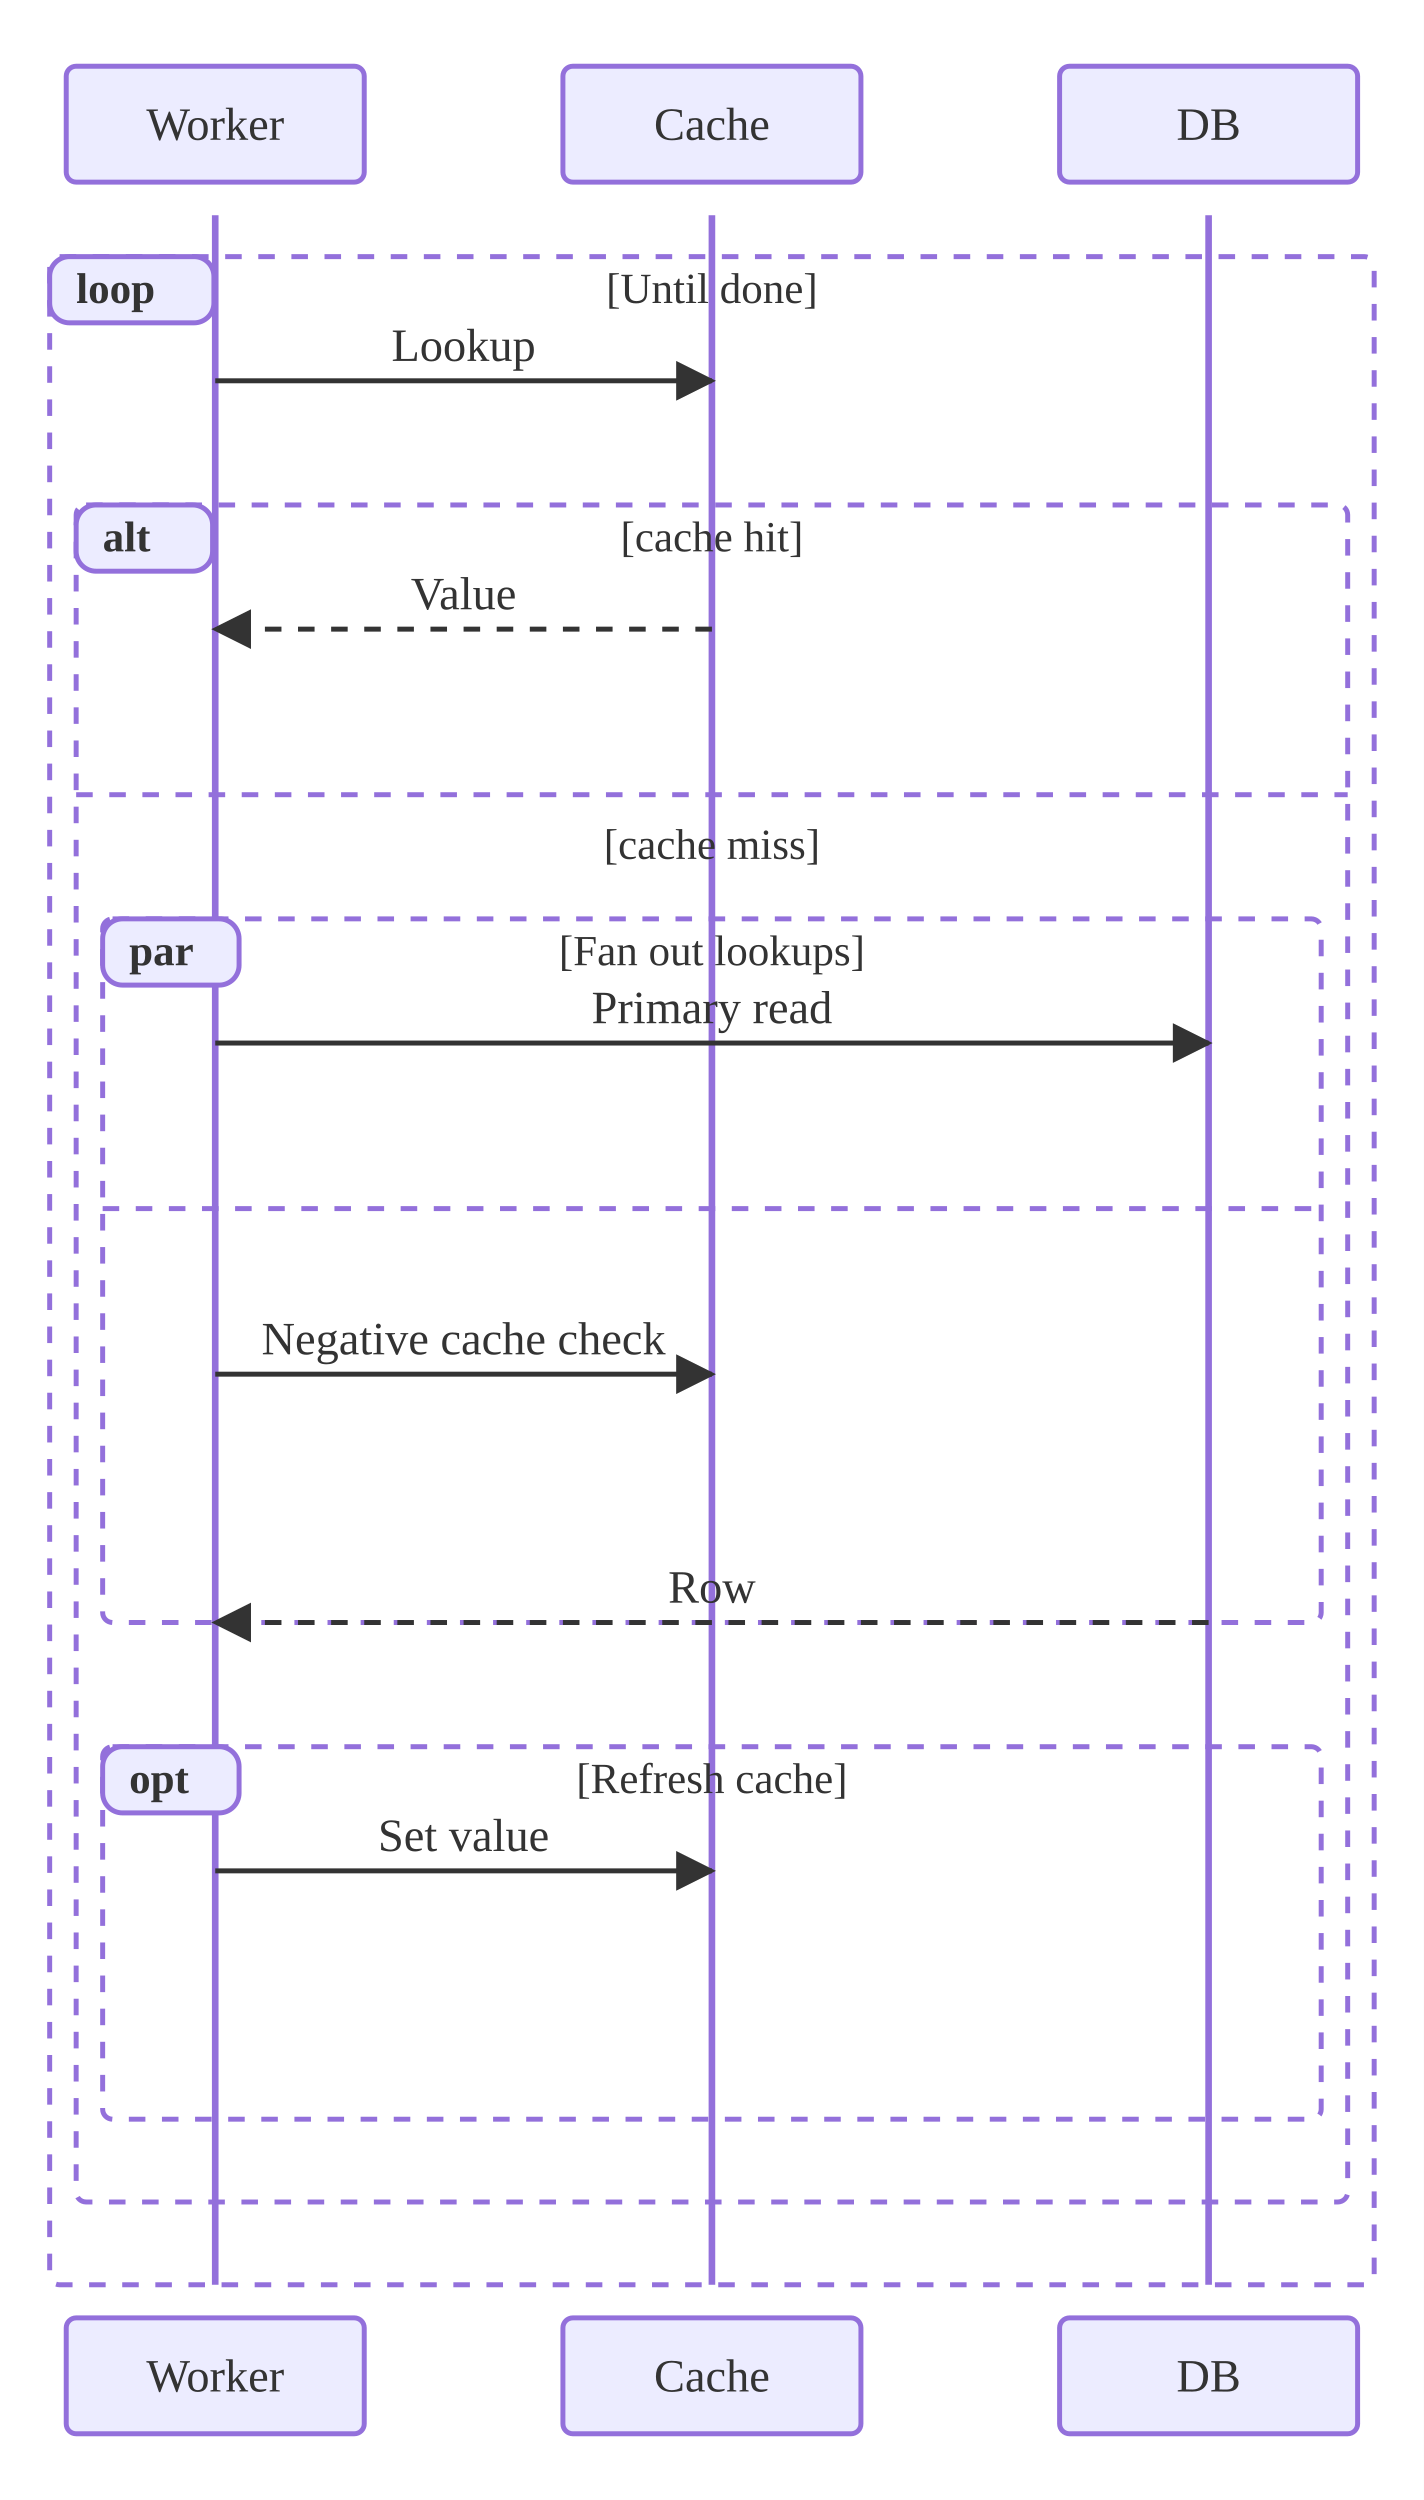
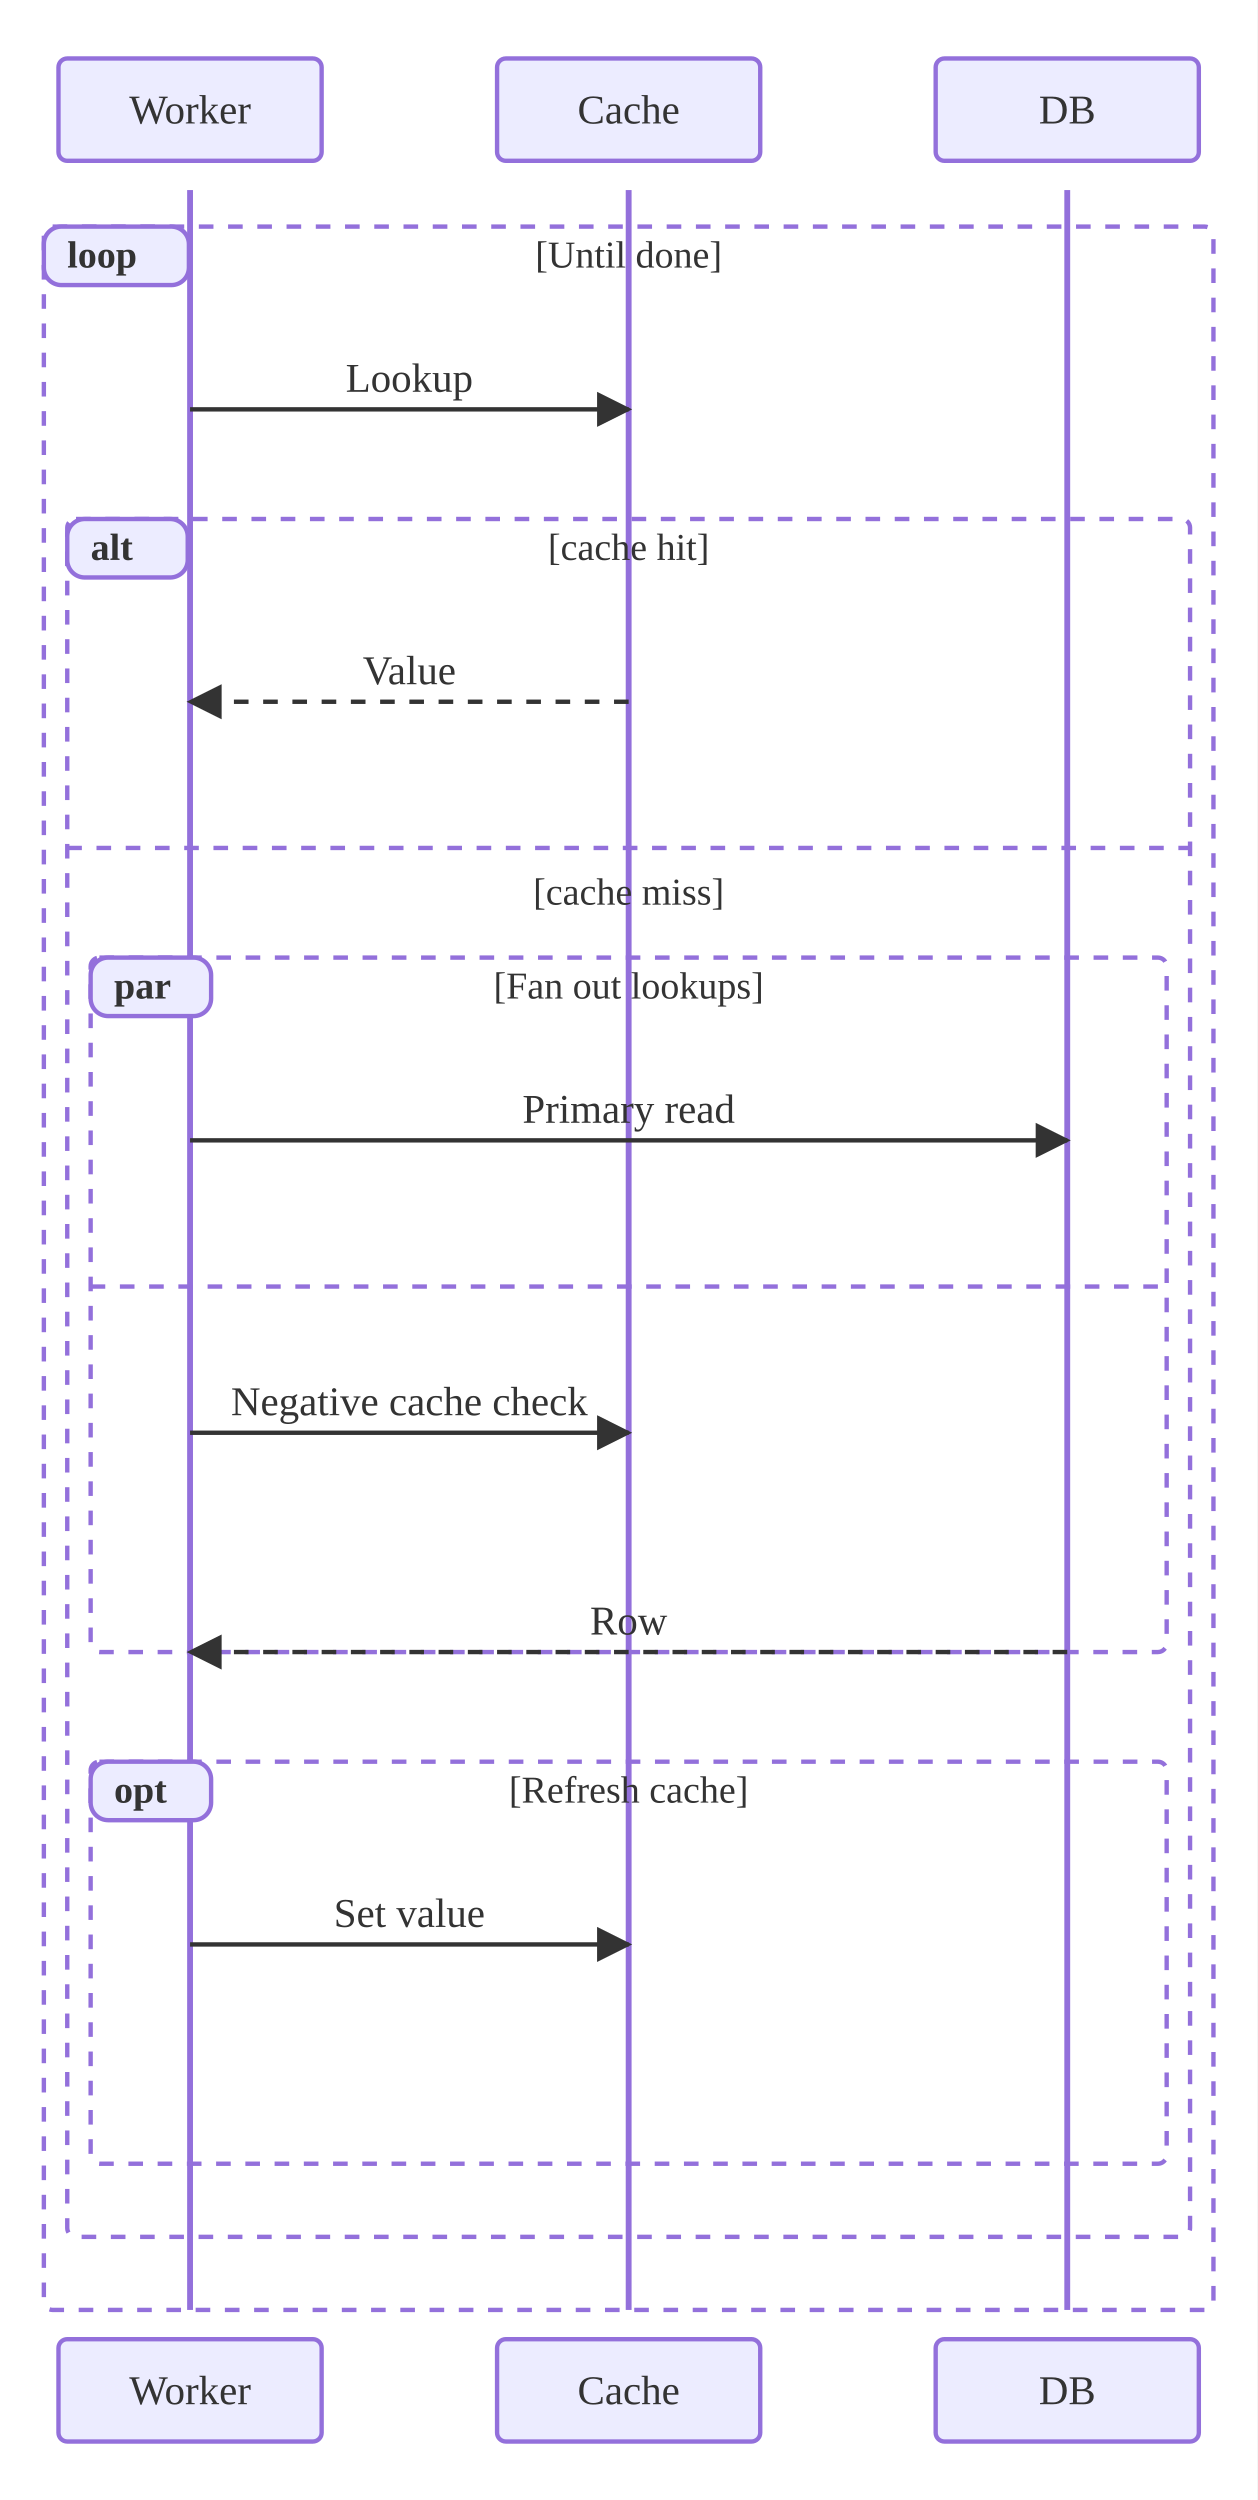
- <svg xmlns="http://www.w3.org/2000/svg" viewBox="0 0 430.00 755.00">
+ <svg xmlns="http://www.w3.org/2000/svg" viewBox="0 0 430.00 855.00">
  <defs>
    <marker id="seq-arrow-solid" viewBox="0 0 10 10" refX="9.00" refY="5.00" markerWidth="8.00" markerHeight="8.00" orient="auto">
      <polygon points="0,0 10,5 0,10" style="fill:#333" />
    </marker>
    <marker id="seq-arrow-dashed" viewBox="0 0 10 10" refX="9.00" refY="5.00" markerWidth="8.00" markerHeight="8.00" orient="auto">
      <polygon points="0,0 10,5 0,10" style="fill:#333" />
    </marker>
    <marker id="seq-arrow-solid-cross" viewBox="0 0 10 10" refX="5.00" refY="5.00" markerWidth="10.00" markerHeight="10.00" orient="auto">
      <path d="M2,2 L8,8 M2,8 L8,2" style="stroke:#333;stroke-width:1.5;fill:none" />
    </marker>
    <marker id="seq-arrow-dashed-cross" viewBox="0 0 10 10" refX="5.00" refY="5.00" markerWidth="10.00" markerHeight="10.00" orient="auto">
      <path d="M2,2 L8,8 M2,8 L8,2" style="stroke:#333;stroke-width:1.5;fill:none" />
    </marker>
    <marker id="seq-arrow-solid-open" viewBox="0 0 10 10" refX="10.00" refY="5.00" markerWidth="8.00" markerHeight="8.00" orient="auto">
      <polyline points="0,1 10,5 0,9" style="stroke:#333;stroke-width:1.5;fill:none" />
    </marker>
    <marker id="seq-arrow-dashed-open" viewBox="0 0 10 10" refX="10.00" refY="5.00" markerWidth="8.00" markerHeight="8.00" orient="auto">
      <polyline points="0,1 10,5 0,9" style="stroke:#333;stroke-width:1.5;fill:none" />
    </marker>
  </defs>
-   <rect x="0.00" y="0.00" width="430.00" height="755.00" style="fill:white;stroke:none" />
-   <line x1="65.00" y1="65.00" x2="65.00" y2="690.00" style="stroke:#9370DB;stroke-width:2.0" />
-   <line x1="215.00" y1="65.00" x2="215.00" y2="690.00" style="stroke:#9370DB;stroke-width:2.0" />
-   <line x1="365.00" y1="65.00" x2="365.00" y2="690.00" style="stroke:#9370DB;stroke-width:2.0" />
-   <line x1="65.00" y1="115.00" x2="215.00" y2="115.00" style="stroke:#333;stroke-width:1.5;fill:none" marker-end="url(#seq-arrow-solid)" />
-   <text x="140.00" y="109.00" text-anchor="middle" dominant-baseline="auto" style="fill:#333;font-size:14px">Lookup</text>
-   <line x1="215.00" y1="190.00" x2="65.00" y2="190.00" style="stroke:#333;stroke-width:1.5;fill:none;stroke-dasharray:5,5" marker-end="url(#seq-arrow-dashed)" />
-   <text x="140.00" y="184.00" text-anchor="middle" dominant-baseline="auto" style="fill:#333;font-size:14px">Value</text>
-   <line x1="65.00" y1="315.00" x2="365.00" y2="315.00" style="stroke:#333;stroke-width:1.5;fill:none" marker-end="url(#seq-arrow-solid)" />
-   <text x="215.00" y="309.00" text-anchor="middle" dominant-baseline="auto" style="fill:#333;font-size:14px">Primary read</text>
-   <line x1="65.00" y1="415.00" x2="215.00" y2="415.00" style="stroke:#333;stroke-width:1.5;fill:none" marker-end="url(#seq-arrow-solid)" />
-   <text x="140.00" y="409.00" text-anchor="middle" dominant-baseline="auto" style="fill:#333;font-size:14px">Negative cache check</text>
-   <rect x="31.00" y="277.50" width="368.00" height="212.50" rx="3.00" ry="3.00" style="fill:none;stroke:#9370DB;stroke-width:1.5;stroke-dasharray:5,5" />
-   <rect x="31.00" y="277.50" width="41.20" height="20.00" rx="6.00" ry="6.00" style="fill:#ECECFF;stroke:#9370DB;stroke-width:1.5" />
-   <text x="39.00" y="291.50" text-anchor="start" dominant-baseline="auto" style="fill:#333;font-size:13px;font-weight:bold">par</text>
-   <text x="215.00" y="291.50" text-anchor="middle" dominant-baseline="auto" style="fill:#333;font-size:13px">[Fan out lookups]</text>
-   <line x1="31.00" y1="365.00" x2="399.00" y2="365.00" style="stroke:#9370DB;stroke-width:1.5;stroke-dasharray:5,5" />
-   <line x1="365.00" y1="490.00" x2="65.00" y2="490.00" style="stroke:#333;stroke-width:1.5;fill:none;stroke-dasharray:5,5" marker-end="url(#seq-arrow-dashed)" />
-   <text x="215.00" y="484.00" text-anchor="middle" dominant-baseline="auto" style="fill:#333;font-size:14px">Row</text>
-   <line x1="65.00" y1="565.00" x2="215.00" y2="565.00" style="stroke:#333;stroke-width:1.5;fill:none" marker-end="url(#seq-arrow-solid)" />
-   <text x="140.00" y="559.00" text-anchor="middle" dominant-baseline="auto" style="fill:#333;font-size:14px">Set value</text>
-   <rect x="31.00" y="527.50" width="368.00" height="112.50" rx="3.00" ry="3.00" style="fill:none;stroke:#9370DB;stroke-width:1.5;stroke-dasharray:5,5" />
-   <rect x="31.00" y="527.50" width="41.20" height="20.00" rx="6.00" ry="6.00" style="fill:#ECECFF;stroke:#9370DB;stroke-width:1.5" />
-   <text x="39.00" y="541.50" text-anchor="start" dominant-baseline="auto" style="fill:#333;font-size:13px;font-weight:bold">opt</text>
-   <text x="215.00" y="541.50" text-anchor="middle" dominant-baseline="auto" style="fill:#333;font-size:13px">[Refresh cache]</text>
-   <rect x="23.00" y="152.50" width="384.00" height="512.50" rx="3.00" ry="3.00" style="fill:none;stroke:#9370DB;stroke-width:1.5;stroke-dasharray:5,5" />
-   <rect x="23.00" y="152.50" width="41.20" height="20.00" rx="6.00" ry="6.00" style="fill:#ECECFF;stroke:#9370DB;stroke-width:1.5" />
-   <text x="31.00" y="166.50" text-anchor="start" dominant-baseline="auto" style="fill:#333;font-size:13px;font-weight:bold">alt</text>
-   <text x="215.00" y="166.50" text-anchor="middle" dominant-baseline="auto" style="fill:#333;font-size:13px">[cache hit]</text>
-   <line x1="23.00" y1="240.00" x2="407.00" y2="240.00" style="stroke:#9370DB;stroke-width:1.5;stroke-dasharray:5,5" />
-   <text x="215.00" y="255.00" text-anchor="middle" dominant-baseline="central" style="fill:#333;font-size:13px">[cache miss]</text>
-   <rect x="15.00" y="77.50" width="400.00" height="612.50" rx="3.00" ry="3.00" style="fill:none;stroke:#9370DB;stroke-width:1.5;stroke-dasharray:5,5" />
+   <rect x="0.00" y="0.00" width="430.00" height="855.00" style="fill:white;stroke:none" />
+   <line x1="65.00" y1="65.00" x2="65.00" y2="790.00" style="stroke:#9370DB;stroke-width:2.0" />
+   <line x1="215.00" y1="65.00" x2="215.00" y2="790.00" style="stroke:#9370DB;stroke-width:2.0" />
+   <line x1="365.00" y1="65.00" x2="365.00" y2="790.00" style="stroke:#9370DB;stroke-width:2.0" />
+   <line x1="65.00" y1="140.00" x2="215.00" y2="140.00" style="stroke:#333;stroke-width:1.5;fill:none" marker-end="url(#seq-arrow-solid)" />
+   <text x="140.00" y="134.00" text-anchor="middle" dominant-baseline="auto" style="fill:#333;font-size:14px">Lookup</text>
+   <line x1="215.00" y1="240.00" x2="65.00" y2="240.00" style="stroke:#333;stroke-width:1.5;fill:none;stroke-dasharray:5,5" marker-end="url(#seq-arrow-dashed)" />
+   <text x="140.00" y="234.00" text-anchor="middle" dominant-baseline="auto" style="fill:#333;font-size:14px">Value</text>
+   <line x1="65.00" y1="390.00" x2="365.00" y2="390.00" style="stroke:#333;stroke-width:1.5;fill:none" marker-end="url(#seq-arrow-solid)" />
+   <text x="215.00" y="384.00" text-anchor="middle" dominant-baseline="auto" style="fill:#333;font-size:14px">Primary read</text>
+   <line x1="65.00" y1="490.00" x2="215.00" y2="490.00" style="stroke:#333;stroke-width:1.5;fill:none" marker-end="url(#seq-arrow-solid)" />
+   <text x="140.00" y="484.00" text-anchor="middle" dominant-baseline="auto" style="fill:#333;font-size:14px">Negative cache check</text>
+   <rect x="31.00" y="327.50" width="368.00" height="237.50" rx="3.00" ry="3.00" style="fill:none;stroke:#9370DB;stroke-width:1.5;stroke-dasharray:5,5" />
+   <rect x="31.00" y="327.50" width="41.20" height="20.00" rx="6.00" ry="6.00" style="fill:#ECECFF;stroke:#9370DB;stroke-width:1.5" />
+   <text x="39.00" y="341.50" text-anchor="start" dominant-baseline="auto" style="fill:#333;font-size:13px;font-weight:bold">par</text>
+   <text x="215.00" y="341.50" text-anchor="middle" dominant-baseline="auto" style="fill:#333;font-size:13px">[Fan out lookups]</text>
+   <line x1="31.00" y1="440.00" x2="399.00" y2="440.00" style="stroke:#9370DB;stroke-width:1.5;stroke-dasharray:5,5" />
+   <line x1="365.00" y1="565.00" x2="65.00" y2="565.00" style="stroke:#333;stroke-width:1.5;fill:none;stroke-dasharray:5,5" marker-end="url(#seq-arrow-dashed)" />
+   <text x="215.00" y="559.00" text-anchor="middle" dominant-baseline="auto" style="fill:#333;font-size:14px">Row</text>
+   <line x1="65.00" y1="665.00" x2="215.00" y2="665.00" style="stroke:#333;stroke-width:1.5;fill:none" marker-end="url(#seq-arrow-solid)" />
+   <text x="140.00" y="659.00" text-anchor="middle" dominant-baseline="auto" style="fill:#333;font-size:14px">Set value</text>
+   <rect x="31.00" y="602.50" width="368.00" height="137.50" rx="3.00" ry="3.00" style="fill:none;stroke:#9370DB;stroke-width:1.5;stroke-dasharray:5,5" />
+   <rect x="31.00" y="602.50" width="41.20" height="20.00" rx="6.00" ry="6.00" style="fill:#ECECFF;stroke:#9370DB;stroke-width:1.5" />
+   <text x="39.00" y="616.50" text-anchor="start" dominant-baseline="auto" style="fill:#333;font-size:13px;font-weight:bold">opt</text>
+   <text x="215.00" y="616.50" text-anchor="middle" dominant-baseline="auto" style="fill:#333;font-size:13px">[Refresh cache]</text>
+   <rect x="23.00" y="177.50" width="384.00" height="587.50" rx="3.00" ry="3.00" style="fill:none;stroke:#9370DB;stroke-width:1.5;stroke-dasharray:5,5" />
+   <rect x="23.00" y="177.50" width="41.20" height="20.00" rx="6.00" ry="6.00" style="fill:#ECECFF;stroke:#9370DB;stroke-width:1.5" />
+   <text x="31.00" y="191.50" text-anchor="start" dominant-baseline="auto" style="fill:#333;font-size:13px;font-weight:bold">alt</text>
+   <text x="215.00" y="191.50" text-anchor="middle" dominant-baseline="auto" style="fill:#333;font-size:13px">[cache hit]</text>
+   <line x1="23.00" y1="290.00" x2="407.00" y2="290.00" style="stroke:#9370DB;stroke-width:1.5;stroke-dasharray:5,5" />
+   <text x="215.00" y="305.00" text-anchor="middle" dominant-baseline="central" style="fill:#333;font-size:13px">[cache miss]</text>
+   <rect x="15.00" y="77.50" width="400.00" height="712.50" rx="3.00" ry="3.00" style="fill:none;stroke:#9370DB;stroke-width:1.5;stroke-dasharray:5,5" />
  <rect x="15.00" y="77.50" width="49.60" height="20.00" rx="6.00" ry="6.00" style="fill:#ECECFF;stroke:#9370DB;stroke-width:1.5" />
  <text x="23.00" y="91.50" text-anchor="start" dominant-baseline="auto" style="fill:#333;font-size:13px;font-weight:bold">loop</text>
  <text x="215.00" y="91.50" text-anchor="middle" dominant-baseline="auto" style="fill:#333;font-size:13px">[Until done]</text>
  <rect x="20.00" y="20.00" width="90.00" height="35.00" rx="3.00" ry="3.00" style="fill:#ECECFF;stroke:#9370DB;stroke-width:1.5" />
  <text x="65.00" y="37.50" text-anchor="middle" dominant-baseline="central" style="fill:#333;font-size:14px">Worker</text>
-   <rect x="20.00" y="700.00" width="90.00" height="35.00" rx="3.00" ry="3.00" style="fill:#ECECFF;stroke:#9370DB;stroke-width:1.5" />
-   <text x="65.00" y="717.50" text-anchor="middle" dominant-baseline="central" style="fill:#333;font-size:14px">Worker</text>
+   <rect x="20.00" y="800.00" width="90.00" height="35.00" rx="3.00" ry="3.00" style="fill:#ECECFF;stroke:#9370DB;stroke-width:1.5" />
+   <text x="65.00" y="817.50" text-anchor="middle" dominant-baseline="central" style="fill:#333;font-size:14px">Worker</text>
  <rect x="170.00" y="20.00" width="90.00" height="35.00" rx="3.00" ry="3.00" style="fill:#ECECFF;stroke:#9370DB;stroke-width:1.5" />
  <text x="215.00" y="37.50" text-anchor="middle" dominant-baseline="central" style="fill:#333;font-size:14px">Cache</text>
-   <rect x="170.00" y="700.00" width="90.00" height="35.00" rx="3.00" ry="3.00" style="fill:#ECECFF;stroke:#9370DB;stroke-width:1.5" />
-   <text x="215.00" y="717.50" text-anchor="middle" dominant-baseline="central" style="fill:#333;font-size:14px">Cache</text>
+   <rect x="170.00" y="800.00" width="90.00" height="35.00" rx="3.00" ry="3.00" style="fill:#ECECFF;stroke:#9370DB;stroke-width:1.5" />
+   <text x="215.00" y="817.50" text-anchor="middle" dominant-baseline="central" style="fill:#333;font-size:14px">Cache</text>
  <rect x="320.00" y="20.00" width="90.00" height="35.00" rx="3.00" ry="3.00" style="fill:#ECECFF;stroke:#9370DB;stroke-width:1.5" />
  <text x="365.00" y="37.50" text-anchor="middle" dominant-baseline="central" style="fill:#333;font-size:14px">DB</text>
-   <rect x="320.00" y="700.00" width="90.00" height="35.00" rx="3.00" ry="3.00" style="fill:#ECECFF;stroke:#9370DB;stroke-width:1.5" />
-   <text x="365.00" y="717.50" text-anchor="middle" dominant-baseline="central" style="fill:#333;font-size:14px">DB</text>
+   <rect x="320.00" y="800.00" width="90.00" height="35.00" rx="3.00" ry="3.00" style="fill:#ECECFF;stroke:#9370DB;stroke-width:1.5" />
+   <text x="365.00" y="817.50" text-anchor="middle" dominant-baseline="central" style="fill:#333;font-size:14px">DB</text>
</svg>
